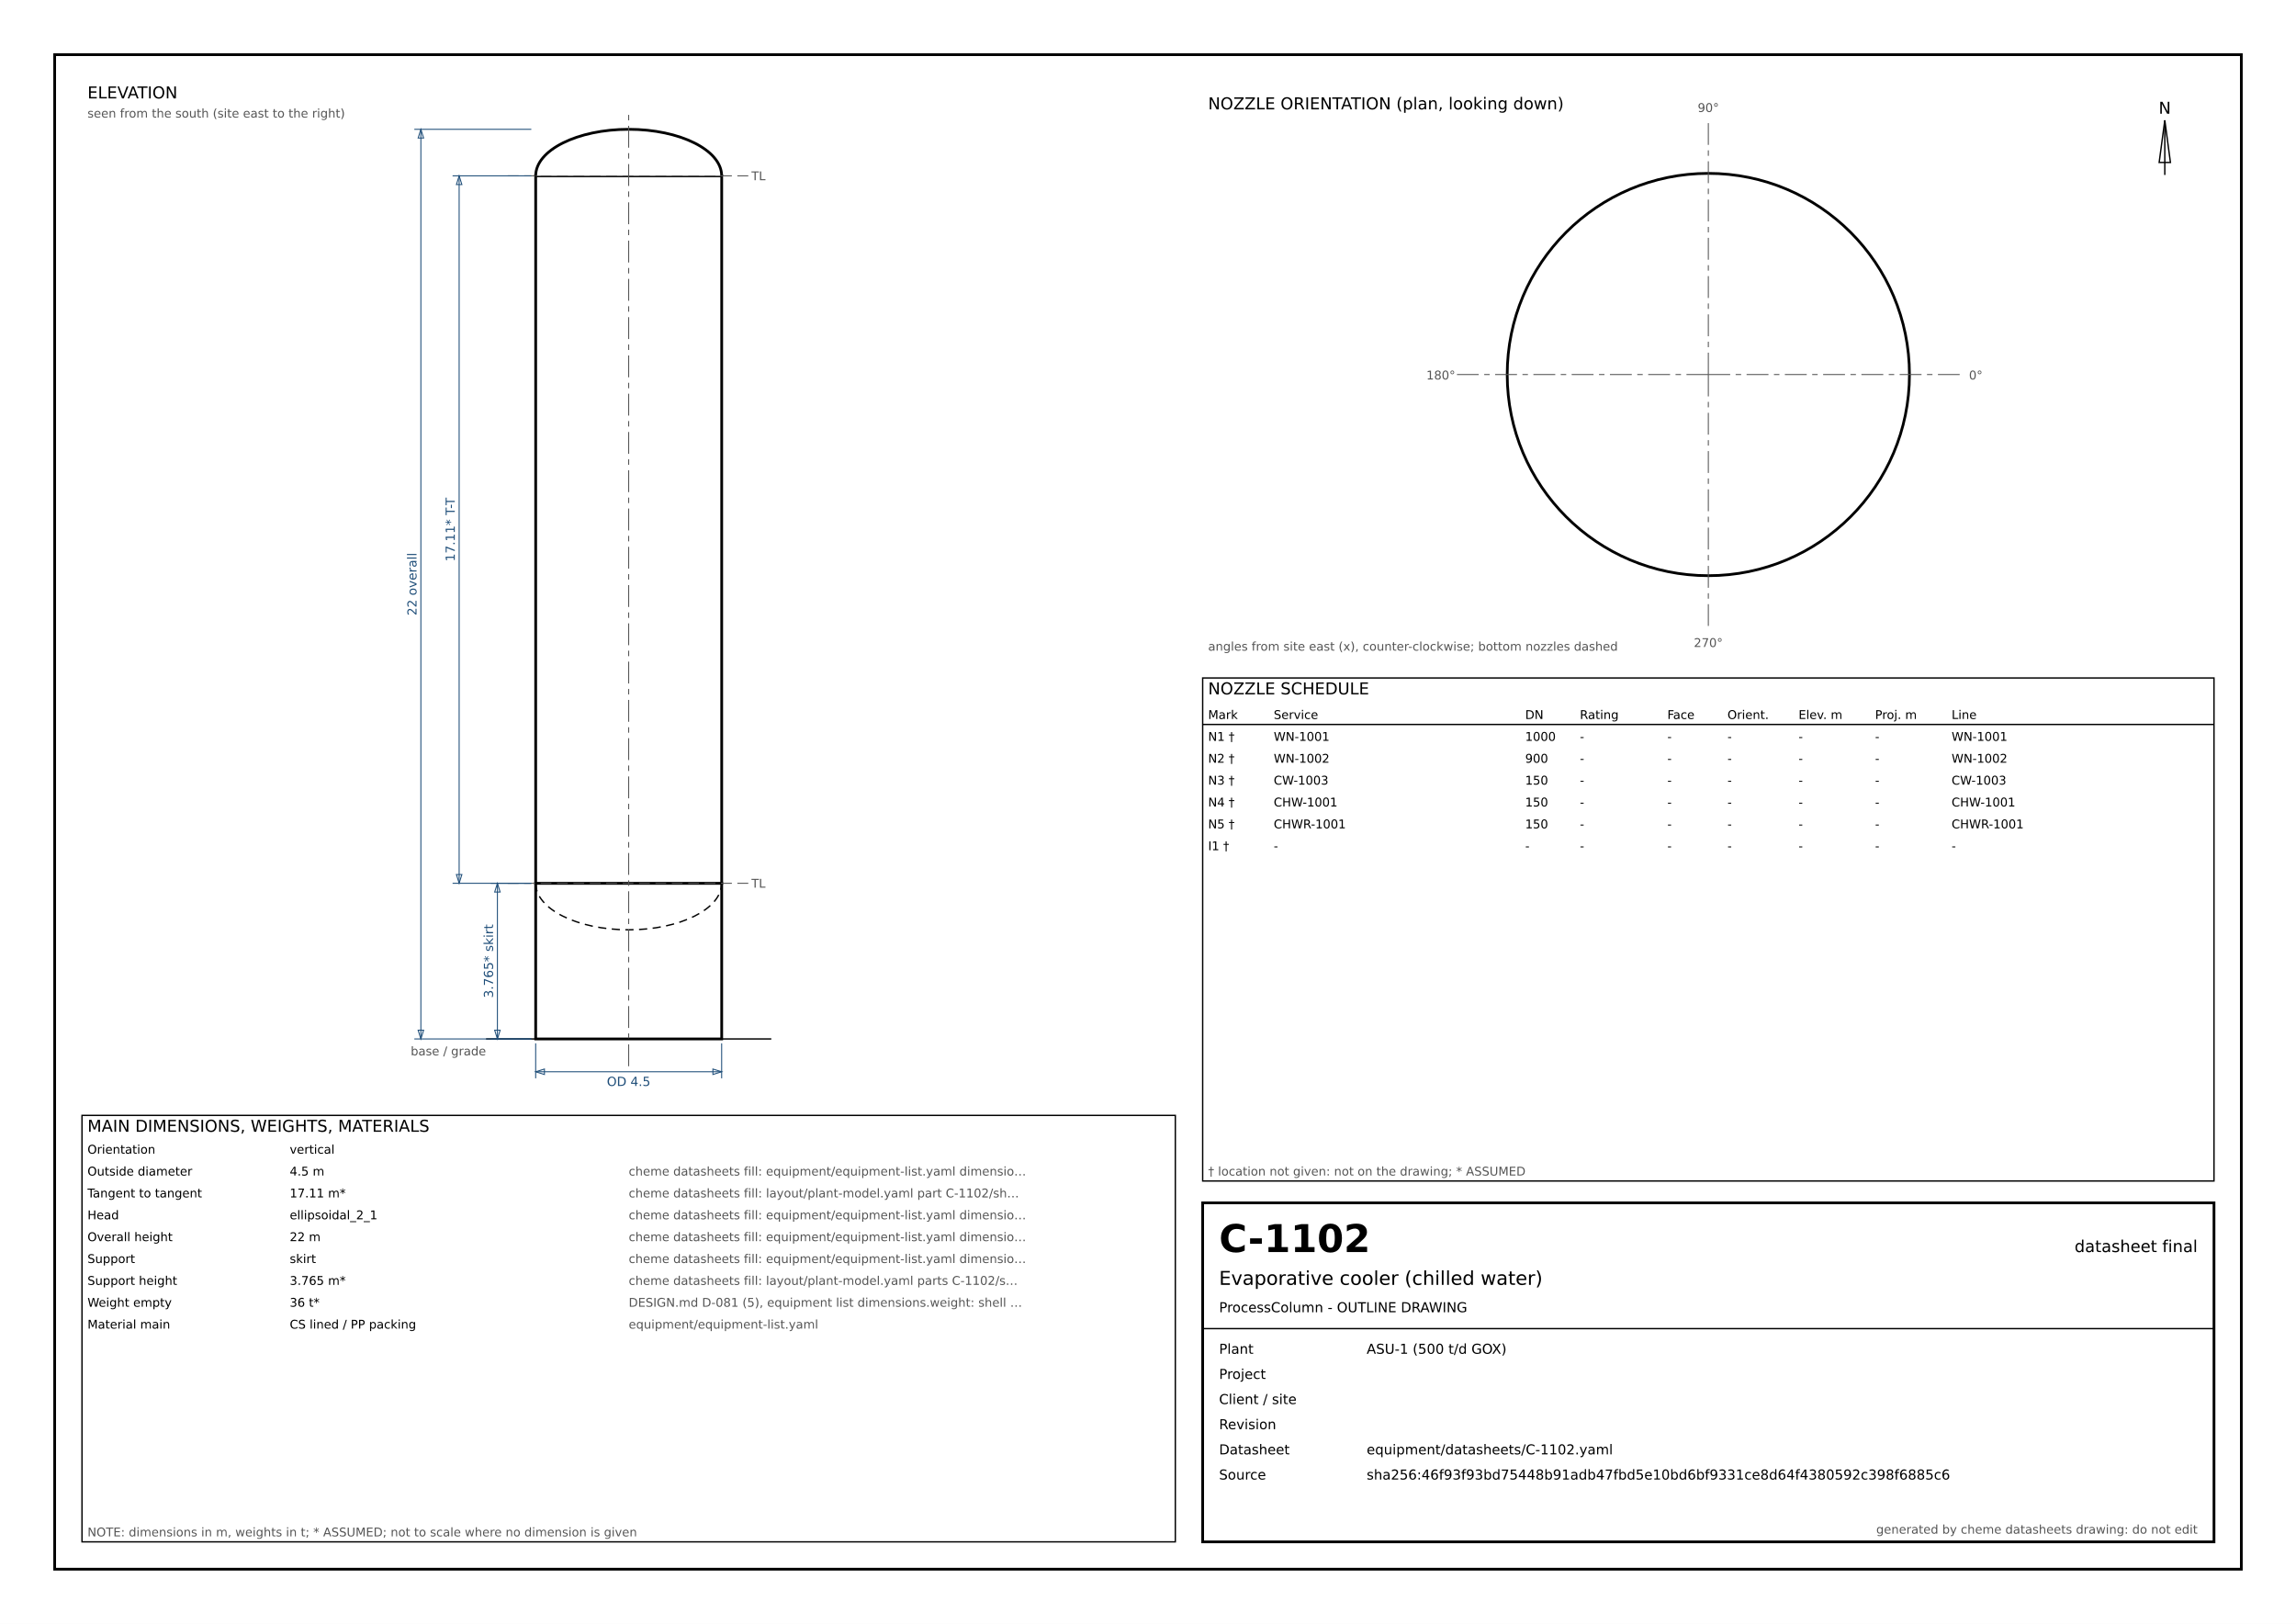
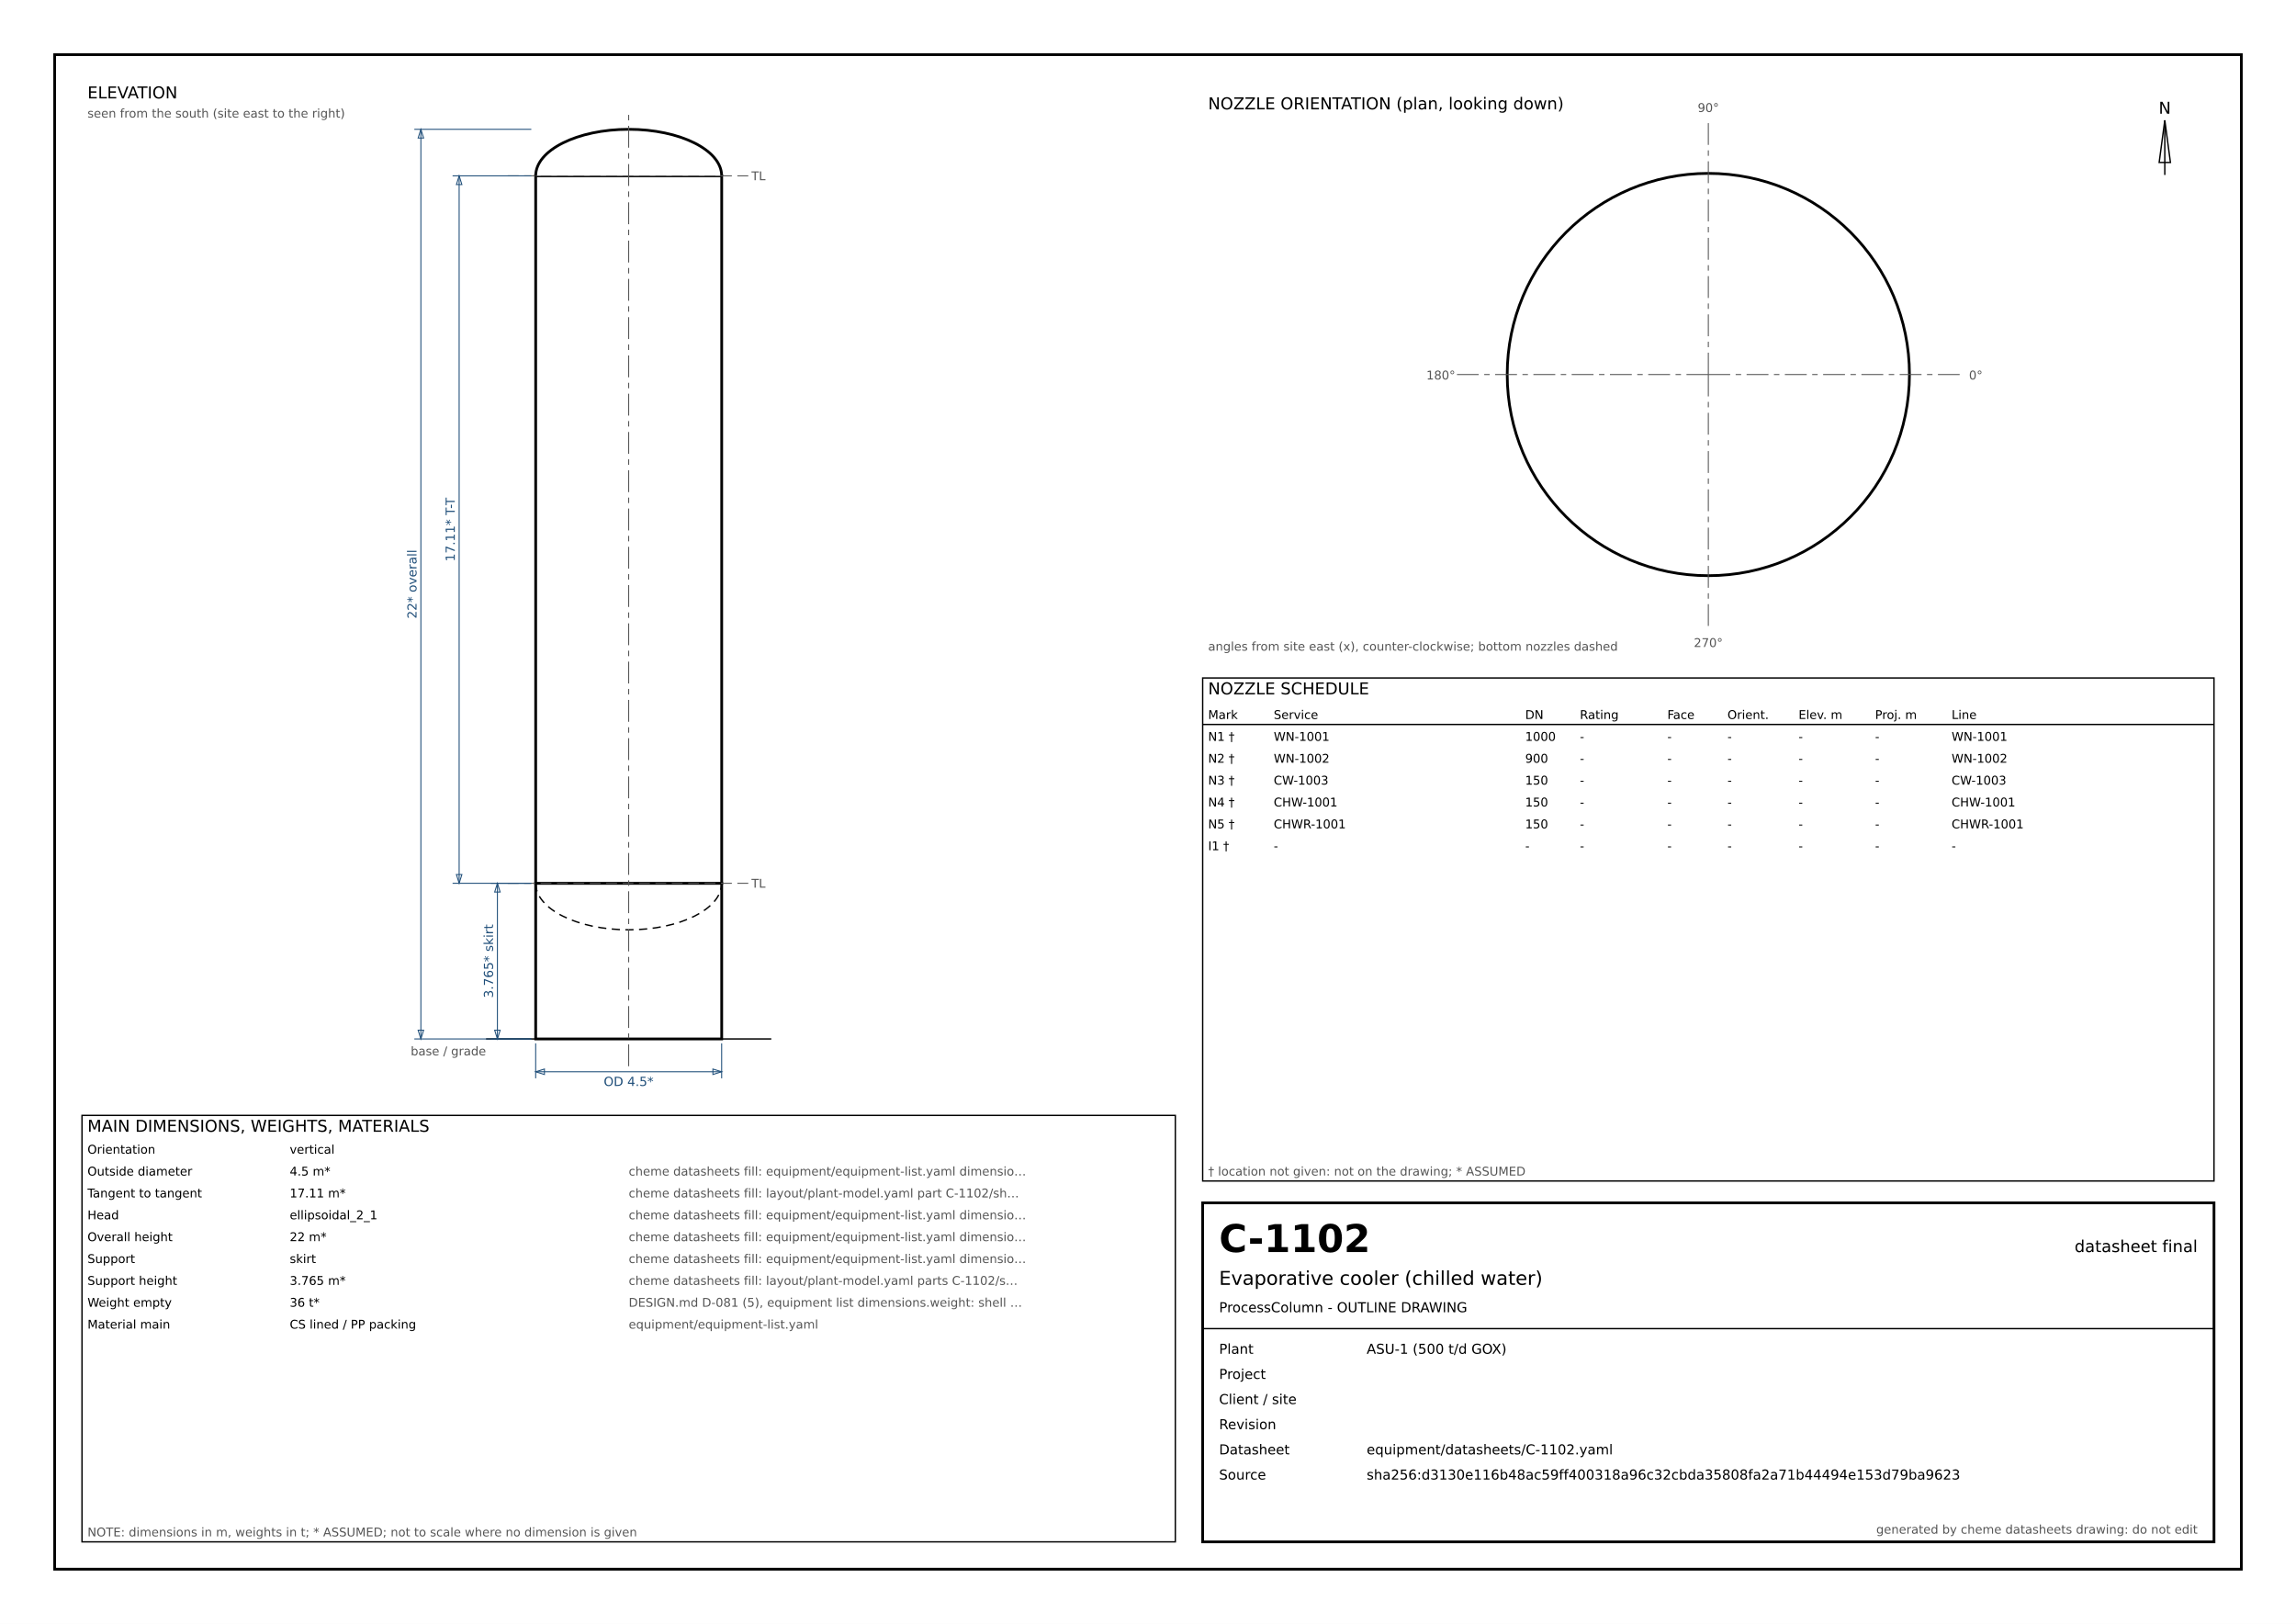
<svg xmlns="http://www.w3.org/2000/svg" width="420mm" height="297mm" viewBox="0 0 420 297">
  <style>
.frame{fill:none;stroke:#000;stroke-width:0.5}
.thin{fill:none;stroke:#000;stroke-width:0.25}
.outline{fill:#fff;stroke:#000;stroke-width:0.5}
.hidden{fill:none;stroke:#000;stroke-width:0.25;stroke-dasharray:1.5 1}
.centre{fill:none;stroke:#555;stroke-width:0.18;stroke-dasharray:4 1 1 1}
.tl{fill:none;stroke:#555;stroke-width:0.18;stroke-dasharray:2 1}
.dim{fill:none;stroke:#1f4e79;stroke-width:0.18}
.nozzle{fill:#fff;stroke:#b71c1c;stroke-width:0.35}
.section{fill:none;stroke:#2e7d32;stroke-width:0.25;stroke-dasharray:2 1}
text{font-family:'DejaVu Sans',Arial,Helvetica,sans-serif;fill:#000}
.t2{font-size:2.2px}.t25{font-size:2.5px}.t3{font-size:3px}.t35{font-size:3.5px}
.t5{font-size:5px;font-weight:bold}.t7{font-size:7px;font-weight:bold}
.dimt{font-size:2.3px;fill:#1f4e79}.nt{font-size:2.3px;fill:#b71c1c}
.note{font-size:2.2px;fill:#555}
.draft{font-size:40px;font-weight:bold;fill:#c62828;fill-opacity:0.12}
</style>
  <rect x="0" y="0" width="420" height="297" fill="#fff" />
  <rect x="10" y="10" width="400" height="277" class="frame" />
  <text x="16" y="18" class="t3" text-anchor="start">ELEVATION</text>
  <rect x="97.99" y="161.55" width="34.03" height="28.47" class="outline" />
  <path d="M97.99,161.55 A17.01,8.51 0 0 0 132.01,161.55" class="hidden" />
  <rect x="97.99" y="32.16" width="34.03" height="129.39" class="outline" />
  <path d="M97.99,32.16 A17.01,8.51 0 0 1 132.01,32.16" class="outline" />
  <line x1="92.88" y1="161.55" x2="137.12" y2="161.55" class="tl" />
  <text x="137.46" y="162.35" class="note" text-anchor="start">TL</text>
  <line x1="92.88" y1="32.16" x2="137.12" y2="32.16" class="tl" />
  <text x="137.46" y="32.96" class="note" text-anchor="start">TL</text>
  <line x1="115" y1="195.01" x2="115" y2="20.33" class="centre" />
  <line x1="88.91" y1="190.02" x2="141.09" y2="190.02" class="thin" />
  <text x="88.91" y="193.02" class="note" text-anchor="end">base / grade</text>
  <line x1="97.19" y1="190.02" x2="75.79" y2="190.02" class="dim" />
  <line x1="97.19" y1="23.65" x2="75.79" y2="23.65" class="dim" />
  <line x1="76.99" y1="190.02" x2="76.99" y2="23.65" class="dim" />
  <path d="M76.99,190.02 l0.5,-1.6 l-1,0 z" class="dim" />
  <path d="M76.99,23.65 l0.5,1.6 l-1,0 z" class="dim" />
-   <text x="76.19" y="106.84" class="dimt" text-anchor="middle" transform="rotate(-90 76.19 106.84)">22 overall</text>
+   <text x="76.19" y="106.84" class="dimt" text-anchor="middle" transform="rotate(-90 76.19 106.84)">22* overall</text>
  <line x1="97.19" y1="161.55" x2="82.79" y2="161.55" class="dim" />
  <line x1="97.19" y1="32.16" x2="82.79" y2="32.16" class="dim" />
  <line x1="83.99" y1="161.55" x2="83.99" y2="32.16" class="dim" />
  <path d="M83.99,161.55 l0.5,-1.6 l-1,0 z" class="dim" />
  <path d="M83.99,32.16 l0.5,1.6 l-1,0 z" class="dim" />
  <text x="83.19" y="96.85" class="dimt" text-anchor="middle" transform="rotate(-90 83.19 96.85)">17.11* T-T</text>
  <line x1="97.19" y1="190.02" x2="89.79" y2="190.02" class="dim" />
  <line x1="97.19" y1="161.55" x2="89.79" y2="161.55" class="dim" />
  <line x1="90.99" y1="190.02" x2="90.99" y2="161.55" class="dim" />
  <path d="M90.99,190.02 l0.5,-1.6 l-1,0 z" class="dim" />
  <path d="M90.99,161.55 l0.5,1.6 l-1,0 z" class="dim" />
  <text x="90.19" y="175.78" class="dimt" text-anchor="middle" transform="rotate(-90 90.19 175.78)">3.765* skirt</text>
  <line x1="97.99" y1="190.82" x2="97.99" y2="197.22" class="dim" />
  <line x1="132.01" y1="190.82" x2="132.01" y2="197.22" class="dim" />
  <line x1="97.99" y1="196.02" x2="132.01" y2="196.02" class="dim" />
  <path d="M97.99,196.02 l1.6,0.5 l0,-1 z" class="dim" />
  <path d="M132.01,196.02 l-1.6,0.5 l0,-1 z" class="dim" />
-   <text x="115" y="198.62" class="dimt" text-anchor="middle">OD 4.5</text>
+   <text x="115" y="198.62" class="dimt" text-anchor="middle">OD 4.5*</text>
  <circle cx="312.5" cy="68.5" r="36.79" class="outline" />
  <line x1="312.5" y1="68.5" x2="358.48" y2="68.5" class="centre" />
  <line x1="312.5" y1="68.5" x2="312.5" y2="22.52" class="centre" />
  <line x1="312.5" y1="68.5" x2="266.52" y2="68.5" class="centre" />
  <line x1="312.5" y1="68.5" x2="312.5" y2="114.48" class="centre" />
  <text x="361.43" y="69.4" class="note" text-anchor="middle">0°</text>
  <text x="312.5" y="20.48" class="note" text-anchor="middle">90°</text>
  <text x="263.57" y="69.4" class="note" text-anchor="middle">180°</text>
  <text x="312.5" y="118.33" class="note" text-anchor="middle">270°</text>
  <line x1="396" y1="32" x2="396" y2="22" class="thin" />
  <path d="M396,22 L394.97,29.71 L397.03,29.71 z" class="thin" />
  <text x="396" y="20.8" class="t3" text-anchor="middle">N</text>
  <text x="221" y="20" class="t3" text-anchor="start">NOZZLE ORIENTATION (plan, looking down)</text>
  <text x="221" y="119" class="note" text-anchor="start">angles from site east (x), counter-clockwise; bottom nozzles dashed</text>
  <text x="16" y="21.5" class="note" text-anchor="start">seen from the south (site east to the right)</text>
  <text x="221" y="127" class="t3" text-anchor="start">NOZZLE SCHEDULE</text>
  <text x="221" y="131.5" class="t2" text-anchor="start">Mark</text>
  <text x="233" y="131.5" class="t2" text-anchor="start">Service</text>
  <text x="279" y="131.5" class="t2" text-anchor="start">DN</text>
  <text x="289" y="131.5" class="t2" text-anchor="start">Rating</text>
  <text x="305" y="131.5" class="t2" text-anchor="start">Face</text>
  <text x="316" y="131.5" class="t2" text-anchor="start">Orient.</text>
  <text x="329" y="131.5" class="t2" text-anchor="start">Elev. m</text>
  <text x="343" y="131.5" class="t2" text-anchor="start">Proj. m</text>
  <text x="357" y="131.5" class="t2" text-anchor="start">Line</text>
  <line x1="220" y1="132.5" x2="405" y2="132.5" class="thin" />
  <text x="221" y="135.5" class="t2" text-anchor="start">N1 †</text>
  <text x="233" y="135.5" class="t2" text-anchor="start">WN-1001</text>
  <text x="279" y="135.5" class="t2" text-anchor="start">1000</text>
  <text x="289" y="135.5" class="t2" text-anchor="start">-</text>
  <text x="305" y="135.5" class="t2" text-anchor="start">-</text>
  <text x="316" y="135.5" class="t2" text-anchor="start">-</text>
  <text x="329" y="135.5" class="t2" text-anchor="start">-</text>
  <text x="343" y="135.5" class="t2" text-anchor="start">-</text>
  <text x="357" y="135.5" class="t2" text-anchor="start">WN-1001</text>
  <text x="221" y="139.5" class="t2" text-anchor="start">N2 †</text>
  <text x="233" y="139.5" class="t2" text-anchor="start">WN-1002</text>
  <text x="279" y="139.5" class="t2" text-anchor="start">900</text>
  <text x="289" y="139.5" class="t2" text-anchor="start">-</text>
  <text x="305" y="139.5" class="t2" text-anchor="start">-</text>
  <text x="316" y="139.5" class="t2" text-anchor="start">-</text>
  <text x="329" y="139.5" class="t2" text-anchor="start">-</text>
  <text x="343" y="139.5" class="t2" text-anchor="start">-</text>
  <text x="357" y="139.5" class="t2" text-anchor="start">WN-1002</text>
  <text x="221" y="143.5" class="t2" text-anchor="start">N3 †</text>
  <text x="233" y="143.5" class="t2" text-anchor="start">CW-1003</text>
  <text x="279" y="143.5" class="t2" text-anchor="start">150</text>
  <text x="289" y="143.5" class="t2" text-anchor="start">-</text>
  <text x="305" y="143.5" class="t2" text-anchor="start">-</text>
  <text x="316" y="143.5" class="t2" text-anchor="start">-</text>
  <text x="329" y="143.5" class="t2" text-anchor="start">-</text>
  <text x="343" y="143.5" class="t2" text-anchor="start">-</text>
  <text x="357" y="143.5" class="t2" text-anchor="start">CW-1003</text>
  <text x="221" y="147.5" class="t2" text-anchor="start">N4 †</text>
  <text x="233" y="147.5" class="t2" text-anchor="start">CHW-1001</text>
  <text x="279" y="147.5" class="t2" text-anchor="start">150</text>
  <text x="289" y="147.5" class="t2" text-anchor="start">-</text>
  <text x="305" y="147.5" class="t2" text-anchor="start">-</text>
  <text x="316" y="147.5" class="t2" text-anchor="start">-</text>
  <text x="329" y="147.5" class="t2" text-anchor="start">-</text>
  <text x="343" y="147.5" class="t2" text-anchor="start">-</text>
  <text x="357" y="147.5" class="t2" text-anchor="start">CHW-1001</text>
  <text x="221" y="151.5" class="t2" text-anchor="start">N5 †</text>
  <text x="233" y="151.5" class="t2" text-anchor="start">CHWR-1001</text>
  <text x="279" y="151.5" class="t2" text-anchor="start">150</text>
  <text x="289" y="151.5" class="t2" text-anchor="start">-</text>
  <text x="305" y="151.5" class="t2" text-anchor="start">-</text>
  <text x="316" y="151.5" class="t2" text-anchor="start">-</text>
  <text x="329" y="151.5" class="t2" text-anchor="start">-</text>
  <text x="343" y="151.5" class="t2" text-anchor="start">-</text>
  <text x="357" y="151.5" class="t2" text-anchor="start">CHWR-1001</text>
  <text x="221" y="155.5" class="t2" text-anchor="start">I1 †</text>
  <text x="233" y="155.5" class="t2" text-anchor="start">-</text>
  <text x="279" y="155.5" class="t2" text-anchor="start">-</text>
  <text x="289" y="155.5" class="t2" text-anchor="start">-</text>
  <text x="305" y="155.5" class="t2" text-anchor="start">-</text>
  <text x="316" y="155.5" class="t2" text-anchor="start">-</text>
  <text x="329" y="155.5" class="t2" text-anchor="start">-</text>
  <text x="343" y="155.5" class="t2" text-anchor="start">-</text>
  <text x="357" y="155.5" class="t2" text-anchor="start">-</text>
  <text x="221" y="215" class="note" text-anchor="start">† location not given: not on the drawing; * ASSUMED</text>
  <rect x="220" y="124" width="185" height="92" class="thin" />
  <text x="16" y="207" class="t3" text-anchor="start">MAIN DIMENSIONS, WEIGHTS, MATERIALS</text>
  <text x="16" y="211" class="t2" text-anchor="start">Orientation</text>
  <text x="53" y="211" class="t2" text-anchor="start">vertical</text>
  <text x="115" y="211" class="note" text-anchor="start" />
  <text x="16" y="215" class="t2" text-anchor="start">Outside diameter</text>
-   <text x="53" y="215" class="t2" text-anchor="start">4.5 m</text>
+   <text x="53" y="215" class="t2" text-anchor="start">4.5 m*</text>
  <text x="115" y="215" class="note" text-anchor="start">cheme datasheets fill: equipment/equipment-list.yaml dimensio…</text>
  <text x="16" y="219" class="t2" text-anchor="start">Tangent to tangent</text>
  <text x="53" y="219" class="t2" text-anchor="start">17.11 m*</text>
  <text x="115" y="219" class="note" text-anchor="start">cheme datasheets fill: layout/plant-model.yaml part C-1102/sh…</text>
  <text x="16" y="223" class="t2" text-anchor="start">Head</text>
  <text x="53" y="223" class="t2" text-anchor="start">ellipsoidal_2_1</text>
  <text x="115" y="223" class="note" text-anchor="start">cheme datasheets fill: equipment/equipment-list.yaml dimensio…</text>
  <text x="16" y="227" class="t2" text-anchor="start">Overall height</text>
-   <text x="53" y="227" class="t2" text-anchor="start">22 m</text>
+   <text x="53" y="227" class="t2" text-anchor="start">22 m*</text>
  <text x="115" y="227" class="note" text-anchor="start">cheme datasheets fill: equipment/equipment-list.yaml dimensio…</text>
  <text x="16" y="231" class="t2" text-anchor="start">Support</text>
  <text x="53" y="231" class="t2" text-anchor="start">skirt</text>
  <text x="115" y="231" class="note" text-anchor="start">cheme datasheets fill: equipment/equipment-list.yaml dimensio…</text>
  <text x="16" y="235" class="t2" text-anchor="start">Support height</text>
  <text x="53" y="235" class="t2" text-anchor="start">3.765 m*</text>
  <text x="115" y="235" class="note" text-anchor="start">cheme datasheets fill: layout/plant-model.yaml parts C-1102/s…</text>
  <text x="16" y="239" class="t2" text-anchor="start">Weight empty</text>
  <text x="53" y="239" class="t2" text-anchor="start">36 t*</text>
  <text x="115" y="239" class="note" text-anchor="start">DESIGN.md D-081 (5), equipment list dimensions.weight: shell …</text>
  <text x="16" y="243" class="t2" text-anchor="start">Material main</text>
  <text x="53" y="243" class="t2" text-anchor="start">CS lined / PP packing</text>
  <text x="115" y="243" class="note" text-anchor="start">equipment/equipment-list.yaml</text>
  <text x="16" y="281" class="note" text-anchor="start">NOTE: dimensions in m, weights in t; * ASSUMED; not to scale where no dimension is given</text>
  <rect x="15" y="204" width="200" height="78" class="thin" />
  <rect x="220" y="220" width="185" height="62" class="frame" />
  <text x="223" y="229" class="t7" text-anchor="start">C-1102</text>
  <text x="223" y="235" class="t35" text-anchor="start">Evaporative cooler (chilled water)</text>
  <text x="223" y="240" class="t25" text-anchor="start">ProcessColumn - OUTLINE DRAWING</text>
  <line x1="220" y1="243" x2="405" y2="243" class="thin" />
  <text x="223" y="247.6" class="t25" text-anchor="start">Plant</text>
  <text x="250" y="247.6" class="t25" text-anchor="start">ASU-1 (500 t/d GOX)</text>
  <text x="223" y="252.2" class="t25" text-anchor="start">Project</text>
  <text x="250" y="252.2" class="t25" text-anchor="start" />
  <text x="223" y="256.8" class="t25" text-anchor="start">Client / site</text>
  <text x="250" y="256.8" class="t25" text-anchor="start" />
  <text x="223" y="261.4" class="t25" text-anchor="start">Revision</text>
  <text x="250" y="261.4" class="t25" text-anchor="start" />
  <text x="223" y="266" class="t25" text-anchor="start">Datasheet</text>
  <text x="250" y="266" class="t25" text-anchor="start">equipment/datasheets/C-1102.yaml</text>
  <text x="223" y="270.6" class="t25" text-anchor="start">Source</text>
-   <text x="250" y="270.6" class="t25" text-anchor="start">sha256:46f93f93bd75448b91adb47fbd5e10bd6bf9331ce8d64f4380592c398f6885c6</text>
+   <text x="250" y="270.6" class="t25" text-anchor="start">sha256:d3130e116b48ac59ff400318a96c32cbda35808fa2a71b44494e153d79ba9623</text>
  <text x="402" y="229" class="t3" text-anchor="end">datasheet final</text>
  <text x="402" y="280.5" class="note" text-anchor="end">generated by cheme datasheets drawing: do not edit</text>
</svg>
